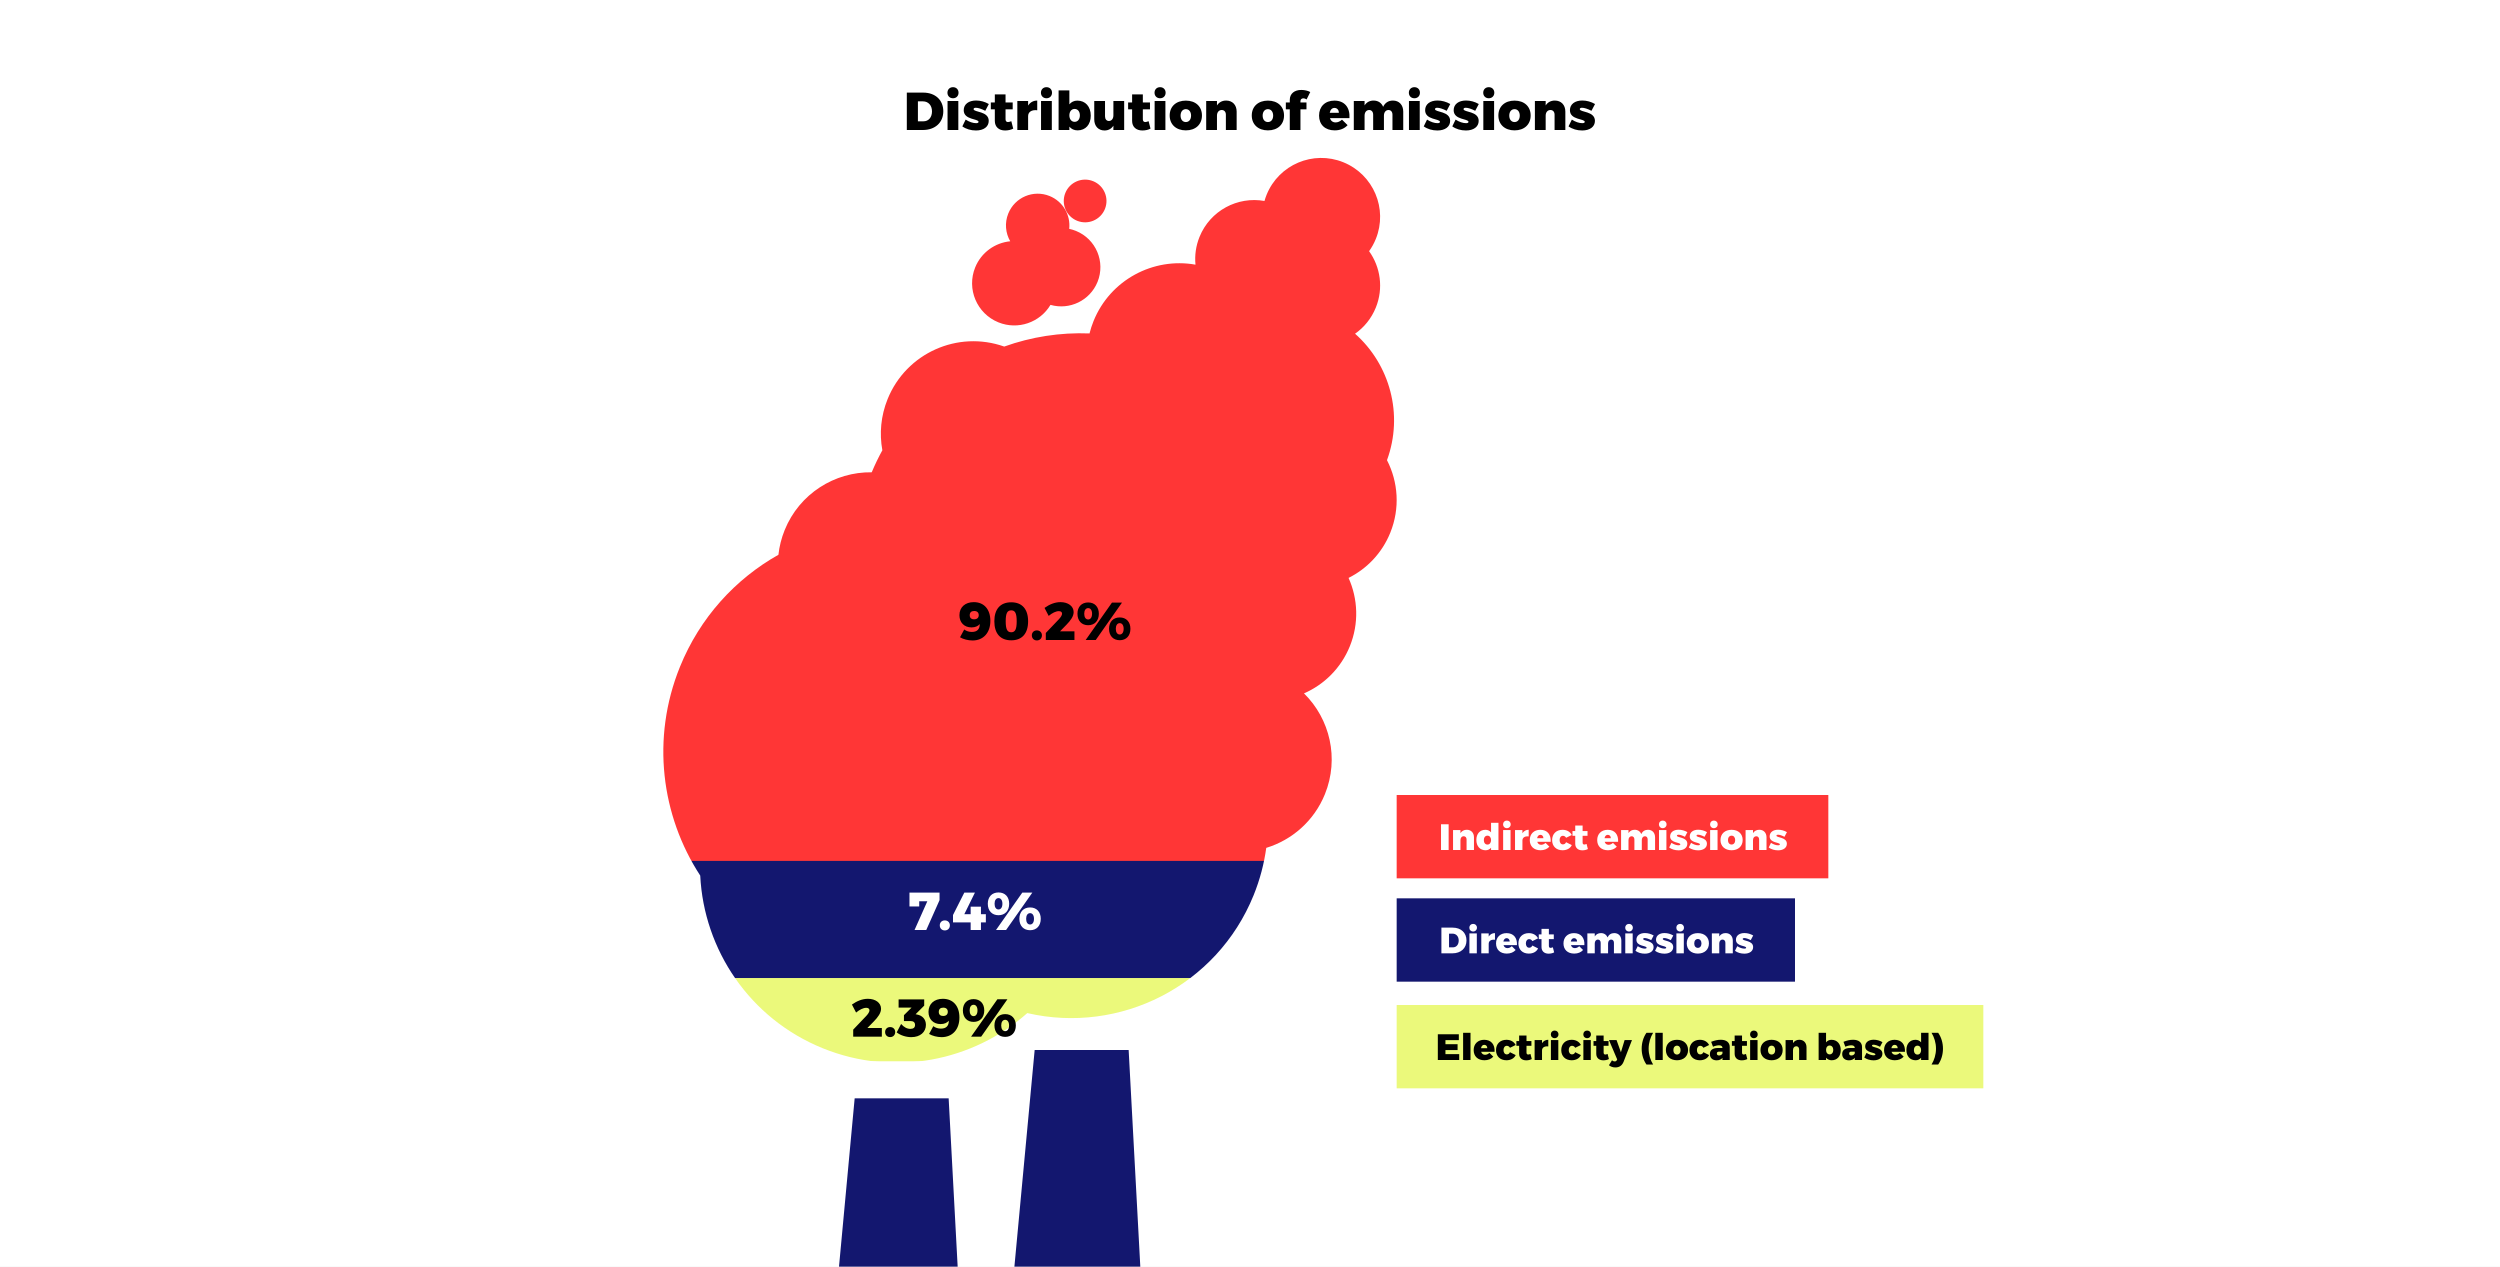
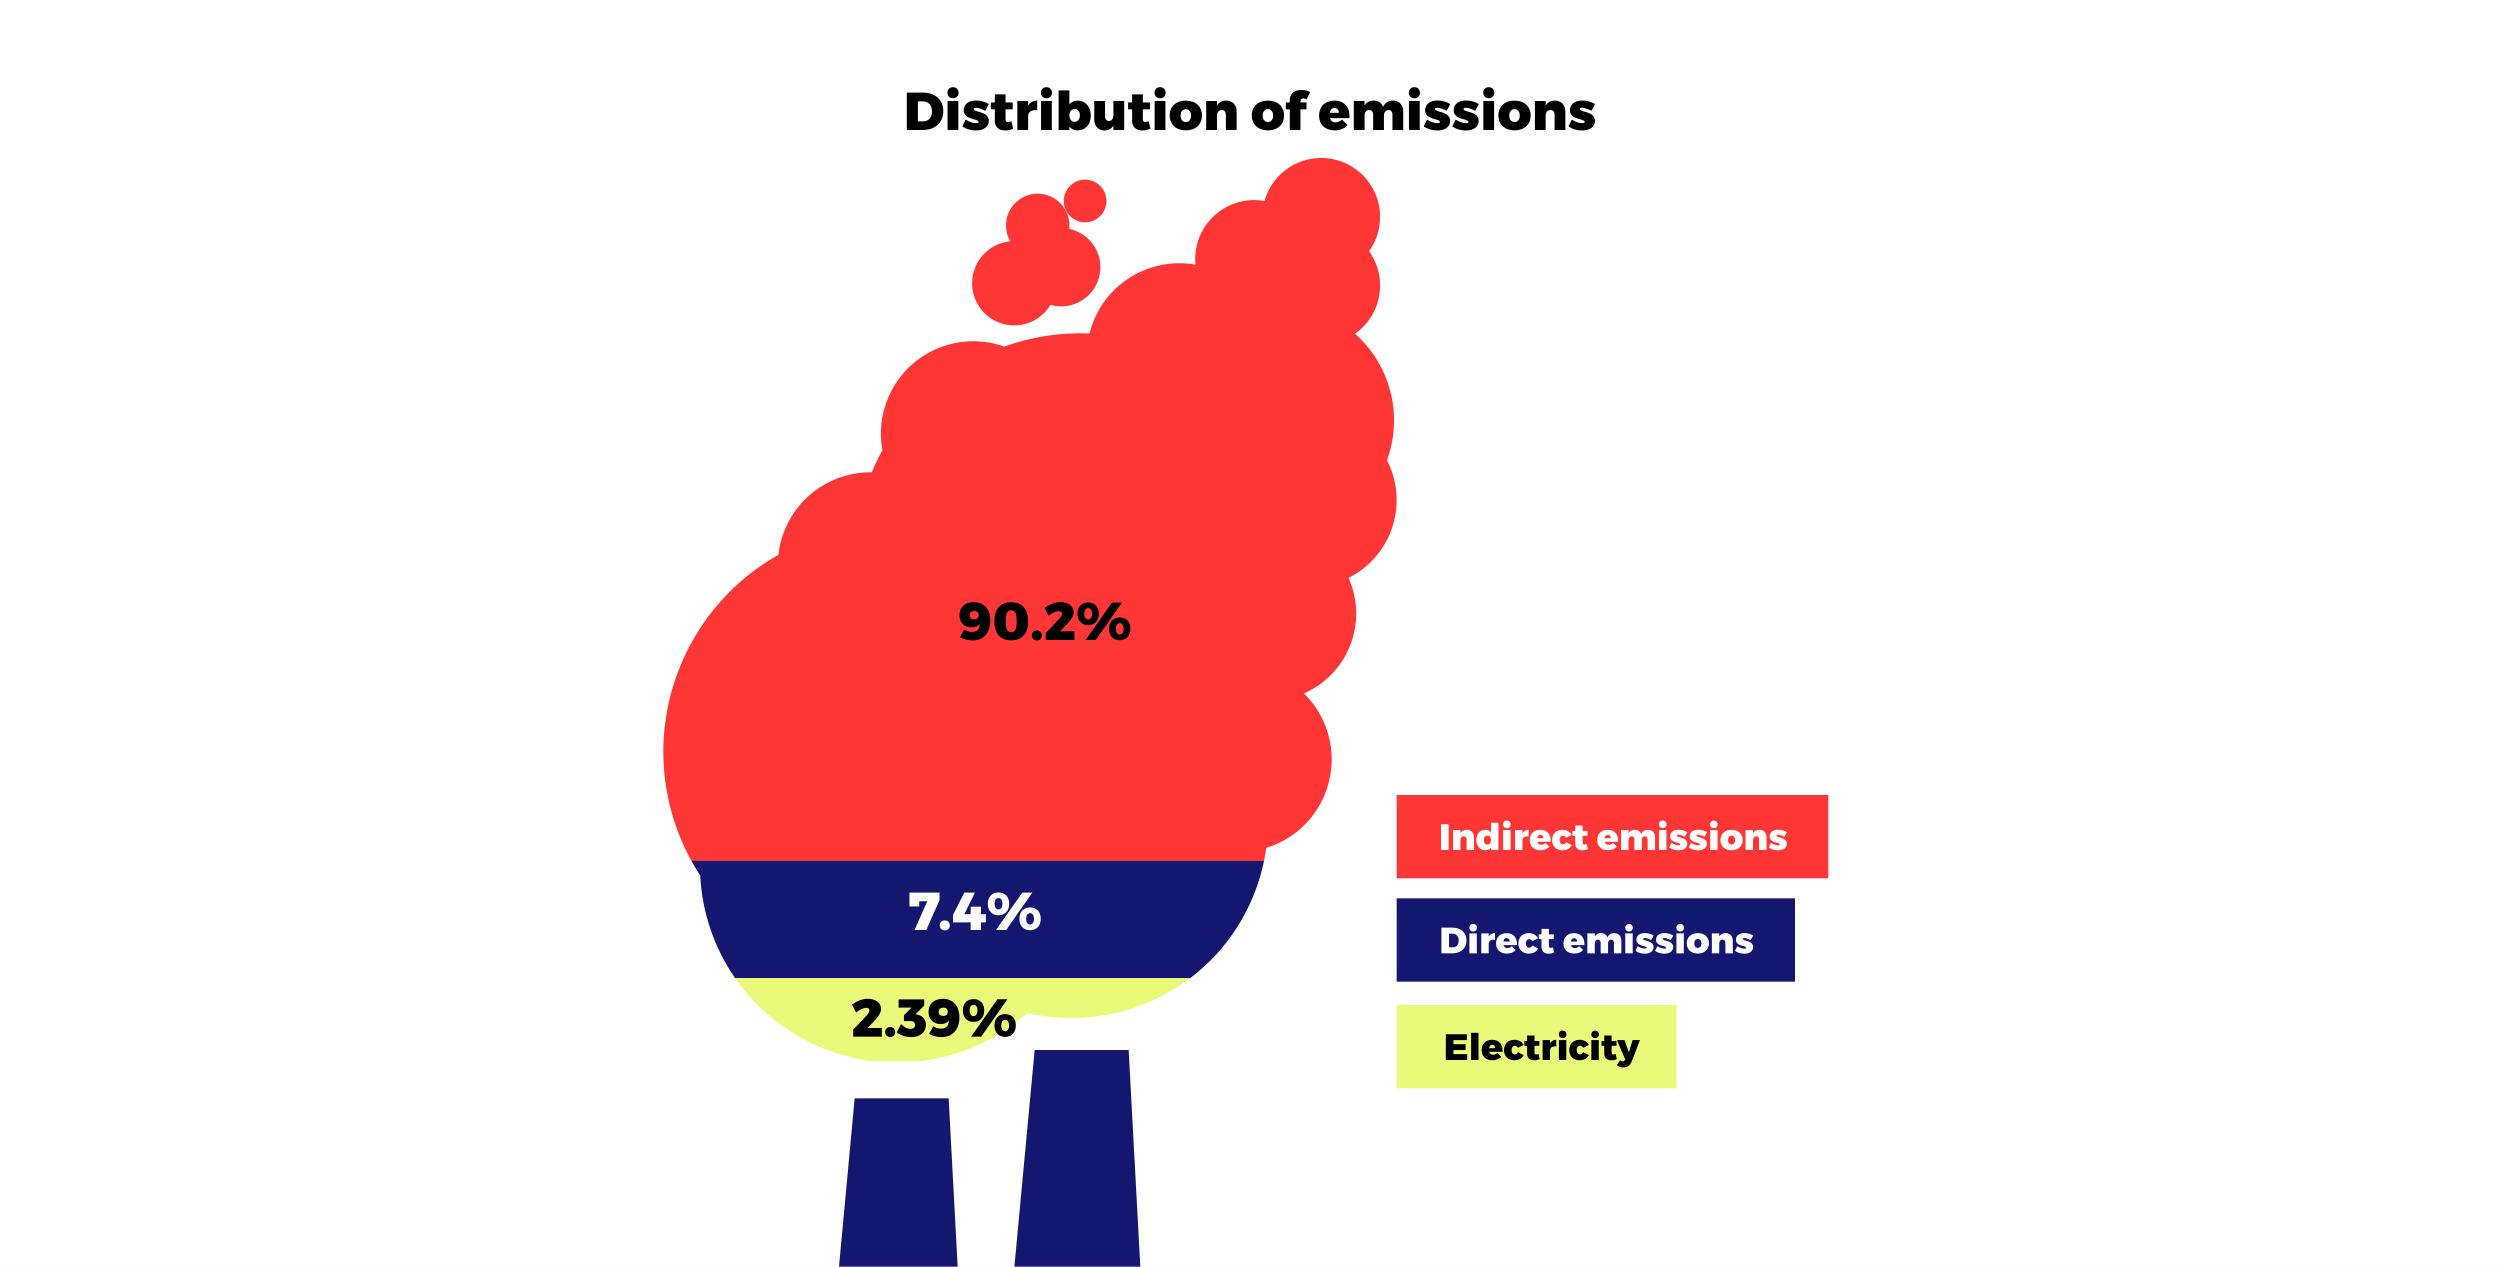
<svg xmlns="http://www.w3.org/2000/svg" width="1500" height="760" viewBox="0 0 1500 760" fill="none">
  <g clip-path="url(#clip0_3319_855)">
    <rect width="1500" height="760" fill="white" />
    <mask id="mask0_3319_855" style="mask-type:alpha" maskUnits="userSpaceOnUse" x="398" y="94" width="440" height="544">
      <path fill-rule="evenodd" clip-rule="evenodd" d="M821.459 150.709C823.054 148.48 824.414 146.028 825.488 143.376C832.812 125.282 824.082 104.677 805.989 97.352C787.895 90.027 767.29 98.757 759.965 116.851C759.465 118.086 759.04 119.332 758.688 120.585C742.579 117.693 726.101 126.35 719.715 142.124C717.499 147.599 716.753 153.304 717.291 158.801C692.011 154.277 666.157 167.867 656.136 192.621C655.141 195.078 654.335 197.565 653.711 200.065C636.133 199.363 618.763 202.118 602.528 207.936C574.698 198.062 543.768 211.783 532.578 239.423C528.482 249.542 527.584 260.161 529.41 270.16C527.076 274.402 524.947 278.809 523.039 283.374C500.813 283.057 479.642 296.207 470.8 318.05C468.832 322.912 467.602 327.889 467.058 332.858C441.219 347.421 419.951 370.514 407.956 400.144C390.629 442.946 396.692 489.408 420.142 525.359C422.333 569.84 449.743 611.174 493.739 628.985C536.7 646.376 583.902 636.653 616.375 607.853C671.915 620.695 730.105 591.645 752.174 537.128C755.952 527.796 758.451 518.263 759.752 508.724C775.184 503.995 788.432 492.607 794.96 476.481C803.649 455.018 797.948 431.305 782.39 416.034C794.464 410.758 804.565 400.939 809.9 387.76C815.464 374.015 814.762 359.29 809.135 346.751C820.107 341.26 829.202 331.904 834.168 319.637C840.109 304.96 838.906 289.164 832.19 276.107C842.248 248.671 833.882 218.703 813.035 200.23C818.43 196.451 822.832 191.122 825.488 184.561C830.203 172.914 828.265 160.226 821.459 150.709ZM630.29 182.923C624.011 193.48 610.798 198.164 599.062 193.413C586.109 188.169 579.859 173.418 585.102 160.465C588.762 151.424 597.054 145.648 606.133 144.767C603.304 139.865 602.682 133.757 604.97 128.104C608.913 118.363 620.007 113.663 629.748 117.606C637.824 120.876 642.435 129.06 641.528 137.313C642.882 137.596 644.229 138.004 645.556 138.541C657.586 143.411 663.39 157.111 658.52 169.141C653.968 180.388 641.698 186.193 630.29 182.923ZM646.269 132.462C652.829 135.117 660.299 131.952 662.955 125.393C665.61 118.833 662.445 111.363 655.885 108.707C649.326 106.052 641.855 109.217 639.2 115.776C636.544 122.336 639.709 129.806 646.269 132.462Z" fill="#FF3636" />
    </mask>
    <g mask="url(#mask0_3319_855)">
      <rect x="340.612" y="586.812" width="544.126" height="49.949" fill="#EBF97B" />
      <rect x="340.612" y="510.294" width="544.126" height="76.518" fill="#13176F" />
      <rect x="340.463" y="55.073" width="543.837" height="461.466" fill="#FF3636" />
    </g>
    <path d="M620.798 630H677.191L688 831H602L620.798 630Z" fill="#13176F" />
    <path d="M512.798 659H569.191L580 861H494L512.798 659Z" fill="#13176F" />
    <path d="M544.091 55.568H553.915C561.179 55.568 565.979 60.016 565.979 66.768C565.979 73.52 561.083 78 553.691 78H544.091V55.568ZM550.747 60.816V72.784H554.107C557.147 72.784 559.195 70.416 559.195 66.832C559.195 63.216 556.987 60.816 553.787 60.816H550.747ZM571.794 52.304C573.746 52.304 575.122 53.68 575.122 55.632C575.122 57.584 573.746 58.96 571.794 58.96C569.842 58.96 568.466 57.584 568.466 55.632C568.466 53.68 569.842 52.304 571.794 52.304ZM574.994 78H568.53V60.592H574.994V78ZM585.657 60.304C588.281 60.304 590.937 61.04 593.305 62.416L591.161 66.48C588.793 65.264 586.841 64.656 585.465 64.656C584.665 64.656 584.153 64.944 584.153 65.488C584.153 67.44 593.241 66.576 593.241 72.528C593.241 76.112 590.137 78.288 585.593 78.288C582.521 78.288 579.673 77.456 577.401 75.824L579.385 71.76C581.561 73.168 583.769 73.904 585.689 73.904C586.553 73.904 587.129 73.648 587.129 73.104C587.129 71.12 578.233 72.08 578.233 66.128C578.233 62.48 581.273 60.304 585.657 60.304ZM606.782 72.72L607.934 77.168C606.718 77.872 604.862 78.288 603.102 78.288C599.39 78.32 596.894 76.176 596.894 72.56V65.616H594.494V61.488H596.894V56.656H603.326V61.488H607.614V65.616H603.326V71.568C603.326 72.688 603.902 73.232 604.798 73.232C605.31 73.232 606.014 73.008 606.782 72.72ZM616.869 60.592V63.344C618.085 61.424 619.973 60.336 622.341 60.336V66.16C619.013 65.744 616.869 67.152 616.869 69.68V78H610.405V60.592H616.869ZM627.888 52.304C629.84 52.304 631.216 53.68 631.216 55.632C631.216 57.584 629.84 58.96 627.888 58.96C625.936 58.96 624.56 57.584 624.56 55.632C624.56 53.68 625.936 52.304 627.888 52.304ZM631.088 78H624.624V60.592H631.088V78ZM646.391 60.368C651.255 60.368 654.455 63.952 654.455 69.392C654.455 74.736 651.351 78.224 646.551 78.224C644.503 78.224 642.807 77.424 641.623 75.984V78H635.159V54.256H641.623V62.608C642.775 61.168 644.439 60.368 646.391 60.368ZM644.759 73.104C646.679 73.104 647.927 71.536 647.927 69.232C647.927 66.928 646.679 65.36 644.759 65.36C642.903 65.36 641.623 66.928 641.623 69.232C641.623 71.536 642.903 73.104 644.759 73.104ZM674.502 60.592V78H668.038V75.408C666.854 77.264 665.03 78.288 662.694 78.288C659.046 78.288 656.55 75.696 656.55 71.632V60.592H663.014V69.808C663.014 71.504 663.942 72.592 665.35 72.592C667.014 72.56 668.038 71.184 668.038 69.2V60.592H674.502ZM689.157 72.72L690.309 77.168C689.093 77.872 687.237 78.288 685.477 78.288C681.765 78.32 679.269 76.176 679.269 72.56V65.616H676.869V61.488H679.269V56.656H685.701V61.488H689.989V65.616H685.701V71.568C685.701 72.688 686.277 73.232 687.173 73.232C687.685 73.232 688.389 73.008 689.157 72.72ZM696.044 52.304C697.996 52.304 699.372 53.68 699.372 55.632C699.372 57.584 697.996 58.96 696.044 58.96C694.092 58.96 692.716 57.584 692.716 55.632C692.716 53.68 694.092 52.304 696.044 52.304ZM699.244 78H692.78V60.592H699.244V78ZM711.507 60.368C717.363 60.368 721.171 63.888 721.171 69.296C721.171 74.672 717.363 78.224 711.507 78.224C705.651 78.224 701.811 74.672 701.811 69.296C701.811 63.888 705.651 60.368 711.507 60.368ZM711.507 65.488C709.587 65.488 708.339 67.056 708.339 69.36C708.339 71.696 709.587 73.232 711.507 73.232C713.395 73.232 714.643 71.696 714.643 69.36C714.643 67.056 713.395 65.488 711.507 65.488ZM735.718 60.336C739.43 60.336 741.99 62.928 741.99 66.96V78H735.526V68.816C735.526 67.088 734.534 66 733.03 66C731.27 66.032 730.182 67.408 730.182 69.392V78H723.718V60.592H730.182V63.28C731.398 61.36 733.286 60.336 735.718 60.336ZM760.757 60.368C766.613 60.368 770.421 63.888 770.421 69.296C770.421 74.672 766.613 78.224 760.757 78.224C754.901 78.224 751.061 74.672 751.061 69.296C751.061 63.888 754.901 60.368 760.757 60.368ZM760.757 65.488C758.837 65.488 757.589 67.056 757.589 69.36C757.589 71.696 758.837 73.232 760.757 73.232C762.645 73.232 763.893 71.696 763.893 69.36C763.893 67.056 762.645 65.488 760.757 65.488ZM782.094 58.992C781.006 58.992 780.27 59.6 780.27 60.656V61.488H783.886V65.616H780.27V78H773.87V65.616H771.502V61.488H773.87V59.888C773.87 56.176 776.718 53.936 780.814 53.968C782.67 53.968 784.75 54.416 786.158 55.216L783.95 59.664C783.374 59.248 782.638 58.992 782.094 58.992ZM800.62 60.368C806.732 60.368 810.06 64.464 809.676 70.864H797.964C798.476 72.528 799.692 73.456 801.356 73.456C802.732 73.456 804.044 72.848 805.196 71.792L808.556 75.088C806.732 77.104 804.108 78.224 800.812 78.224C794.988 78.224 791.436 74.704 791.436 69.36C791.436 63.92 795.116 60.368 800.62 60.368ZM797.836 67.696H803.308C803.34 65.968 802.252 64.752 800.684 64.752C799.18 64.752 798.156 65.936 797.836 67.696ZM835.768 60.336C839.448 60.336 841.944 62.928 841.944 66.96V78H835.48V68.816C835.48 67.088 834.52 66 833.08 66C831.416 66.032 830.36 67.408 830.36 69.392V78H823.896V68.816C823.896 67.088 822.936 66 821.496 66C819.8 66.032 818.744 67.408 818.744 69.392V78H812.28V60.592H818.744V63.248C819.928 61.36 821.784 60.336 824.152 60.336C826.872 60.336 828.952 61.744 829.88 64.112C831 61.68 833.048 60.336 835.768 60.336ZM848.638 52.304C850.59 52.304 851.966 53.68 851.966 55.632C851.966 57.584 850.59 58.96 848.638 58.96C846.686 58.96 845.31 57.584 845.31 55.632C845.31 53.68 846.686 52.304 848.638 52.304ZM851.838 78H845.374V60.592H851.838V78ZM862.501 60.304C865.125 60.304 867.781 61.04 870.149 62.416L868.005 66.48C865.637 65.264 863.685 64.656 862.309 64.656C861.509 64.656 860.997 64.944 860.997 65.488C860.997 67.44 870.085 66.576 870.085 72.528C870.085 76.112 866.981 78.288 862.437 78.288C859.365 78.288 856.517 77.456 854.245 75.824L856.229 71.76C858.405 73.168 860.613 73.904 862.533 73.904C863.397 73.904 863.973 73.648 863.973 73.104C863.973 71.12 855.077 72.08 855.077 66.128C855.077 62.48 858.117 60.304 862.501 60.304ZM879.626 60.304C882.25 60.304 884.906 61.04 887.274 62.416L885.13 66.48C882.762 65.264 880.81 64.656 879.434 64.656C878.634 64.656 878.122 64.944 878.122 65.488C878.122 67.44 887.21 66.576 887.21 72.528C887.21 76.112 884.106 78.288 879.562 78.288C876.49 78.288 873.642 77.456 871.37 75.824L873.354 71.76C875.53 73.168 877.738 73.904 879.658 73.904C880.522 73.904 881.098 73.648 881.098 73.104C881.098 71.12 872.202 72.08 872.202 66.128C872.202 62.48 875.242 60.304 879.626 60.304ZM893.263 52.304C895.215 52.304 896.591 53.68 896.591 55.632C896.591 57.584 895.215 58.96 893.263 58.96C891.311 58.96 889.935 57.584 889.935 55.632C889.935 53.68 891.311 52.304 893.263 52.304ZM896.463 78H889.999V60.592H896.463V78ZM908.726 60.368C914.582 60.368 918.39 63.888 918.39 69.296C918.39 74.672 914.582 78.224 908.726 78.224C902.87 78.224 899.03 74.672 899.03 69.296C899.03 63.888 902.87 60.368 908.726 60.368ZM908.726 65.488C906.806 65.488 905.558 67.056 905.558 69.36C905.558 71.696 906.806 73.232 908.726 73.232C910.614 73.232 911.862 71.696 911.862 69.36C911.862 67.056 910.614 65.488 908.726 65.488ZM932.936 60.336C936.648 60.336 939.208 62.928 939.208 66.96V78H932.744V68.816C932.744 67.088 931.752 66 930.248 66C928.488 66.032 927.4 67.408 927.4 69.392V78H920.936V60.592H927.4V63.28C928.616 61.36 930.504 60.336 932.936 60.336ZM949.376 60.304C952 60.304 954.656 61.04 957.024 62.416L954.88 66.48C952.512 65.264 950.56 64.656 949.184 64.656C948.384 64.656 947.872 64.944 947.872 65.488C947.872 67.44 956.96 66.576 956.96 72.528C956.96 76.112 953.856 78.288 949.312 78.288C946.24 78.288 943.392 77.456 941.12 75.824L943.104 71.76C945.28 73.168 947.488 73.904 949.408 73.904C950.272 73.904 950.848 73.648 950.848 73.104C950.848 71.12 941.952 72.08 941.952 66.128C941.952 62.48 944.992 60.304 949.376 60.304Z" fill="black" />
    <rect width="157" height="60" transform="translate(567 356)" fill="#FF3636" />
    <path d="M583.531 384.288C580.875 384.288 577.931 383.52 576.011 382.368L578.539 377.696C579.787 378.656 581.387 379.168 583.115 379.168C586.315 379.168 587.883 377.472 587.851 374.432C586.859 375.616 585.227 376.448 582.923 376.448C578.507 376.448 575.659 373.472 575.659 369.12C575.659 364.32 579.115 361.28 584.267 361.28C590.475 361.28 594.219 365.632 594.219 372.512C594.219 379.648 590.027 384.288 583.531 384.288ZM584.459 371.584C586.251 371.584 587.243 370.624 587.243 369.088C587.243 367.616 586.347 366.592 584.523 366.592C582.795 366.592 581.835 367.456 581.835 369.152C581.835 370.72 582.763 371.584 584.459 371.584ZM606.751 361.376C613.215 361.376 616.863 365.44 616.863 372.768C616.863 380.128 613.215 384.192 606.751 384.192C600.191 384.192 596.607 380.128 596.607 372.768C596.607 365.44 600.191 361.376 606.751 361.376ZM606.751 366.208C604.351 366.208 603.423 367.968 603.423 372.768C603.423 377.568 604.351 379.36 606.751 379.36C609.087 379.36 610.015 377.568 610.015 372.768C610.015 367.968 609.087 366.208 606.751 366.208ZM622.111 378.24C623.903 378.24 625.151 379.456 625.151 381.216C625.151 383.008 623.903 384.256 622.111 384.256C620.351 384.256 619.103 383.008 619.103 381.216C619.103 379.456 620.351 378.24 622.111 378.24ZM636.315 361.28C640.827 361.28 644.187 363.68 644.187 367.264C644.187 369.792 642.363 372.288 639.899 374.816L635.995 378.816H644.667V384H627.483V379.776L635.355 371.52C636.411 370.4 637.243 369.12 637.243 368.224C637.243 367.232 636.539 366.688 635.291 366.688C633.531 366.688 631.323 367.776 629.211 369.536L626.715 364.736C629.755 362.592 632.923 361.28 636.315 361.28ZM652.906 361.472C656.81 361.472 659.306 364.096 659.306 368.256C659.306 372.448 656.81 375.136 652.906 375.136C648.97 375.136 646.474 372.448 646.474 368.256C646.474 364.096 648.97 361.472 652.906 361.472ZM651.402 384L667.178 361.568H673.194L657.45 384H651.402ZM652.906 364.864C651.434 364.864 650.538 366.176 650.538 368.256C650.538 370.368 651.434 371.68 652.906 371.68C654.346 371.68 655.242 370.368 655.242 368.256C655.242 366.176 654.346 364.864 652.906 364.864ZM671.85 370.464C675.754 370.464 678.25 373.12 678.25 377.28C678.25 381.472 675.754 384.128 671.85 384.128C667.914 384.128 665.418 381.472 665.418 377.28C665.418 373.12 667.914 370.464 671.85 370.464ZM671.85 373.888C670.378 373.888 669.482 375.2 669.482 377.28C669.482 379.392 670.378 380.704 671.85 380.704C673.29 380.704 674.186 379.392 674.186 377.28C674.186 375.2 673.29 373.888 671.85 373.888Z" fill="black" />
    <path d="M563.728 540.08L555.76 558H548.72L556.4 540.752H551.536V543.888H545.68V535.568H563.728V540.08ZM566.877 552.24C568.669 552.24 569.917 553.456 569.917 555.216C569.917 557.008 568.669 558.256 566.877 558.256C565.117 558.256 563.868 557.008 563.868 555.216C563.868 553.456 565.117 552.24 566.877 552.24ZM578.585 548.528H582.393V544.016H588.569V548.528H591.513V553.424H588.569V558H582.393V553.424H571.801V549.008L578.585 535.568H584.953L578.585 548.528ZM599.109 535.472C603.013 535.472 605.509 538.096 605.509 542.256C605.509 546.448 603.013 549.136 599.109 549.136C595.173 549.136 592.677 546.448 592.677 542.256C592.677 538.096 595.173 535.472 599.109 535.472ZM597.605 558L613.381 535.568H619.397L603.653 558H597.605ZM599.109 538.864C597.637 538.864 596.741 540.176 596.741 542.256C596.741 544.368 597.637 545.68 599.109 545.68C600.549 545.68 601.445 544.368 601.445 542.256C601.445 540.176 600.549 538.864 599.109 538.864ZM618.053 544.464C621.957 544.464 624.453 547.12 624.453 551.28C624.453 555.472 621.957 558.128 618.053 558.128C614.117 558.128 611.621 555.472 611.621 551.28C611.621 547.12 614.117 544.464 618.053 544.464ZM618.053 547.888C616.581 547.888 615.685 549.2 615.685 551.28C615.685 553.392 616.581 554.704 618.053 554.704C619.493 554.704 620.389 553.392 620.389 551.28C620.389 549.2 619.493 547.888 618.053 547.888Z" fill="white" />
    <path d="M520.753 599.28C525.265 599.28 528.625 601.68 528.625 605.264C528.625 607.792 526.801 610.288 524.337 612.816L520.433 616.816H529.105V622H511.921V617.776L519.793 609.52C520.849 608.4 521.681 607.12 521.681 606.224C521.681 605.232 520.977 604.688 519.729 604.688C517.969 604.688 515.761 605.776 513.649 607.536L511.153 602.736C514.193 600.592 517.361 599.28 520.753 599.28ZM534.08 616.24C535.872 616.24 537.12 617.456 537.12 619.216C537.12 621.008 535.872 622.256 534.08 622.256C532.32 622.256 531.072 621.008 531.072 619.216C531.072 617.456 532.32 616.24 534.08 616.24ZM549.372 608.528L550.364 608.752C553.372 609.328 555.548 611.504 555.548 614.896C555.548 619.248 552.124 622.288 546.78 622.288C543.516 622.288 540.156 621.136 538.012 619.44L540.668 614.384C542.364 616.336 544.252 617.328 546.236 617.328C548.06 617.328 549.052 616.496 549.02 614.96C549.02 613.392 548.06 612.624 546.204 612.624H542.364V609.104L546.94 604.56H539.164V599.632H554.524V603.376L549.372 608.528ZM564.968 622.288C562.312 622.288 559.368 621.52 557.448 620.368L559.976 615.696C561.224 616.656 562.824 617.168 564.552 617.168C567.752 617.168 569.32 615.472 569.288 612.432C568.296 613.616 566.664 614.448 564.36 614.448C559.944 614.448 557.096 611.472 557.096 607.12C557.096 602.32 560.552 599.28 565.704 599.28C571.912 599.28 575.656 603.632 575.656 610.512C575.656 617.648 571.464 622.288 564.968 622.288ZM565.896 609.584C567.688 609.584 568.68 608.624 568.68 607.088C568.68 605.616 567.784 604.592 565.96 604.592C564.232 604.592 563.272 605.456 563.272 607.152C563.272 608.72 564.2 609.584 565.896 609.584ZM584.156 599.472C588.06 599.472 590.556 602.096 590.556 606.256C590.556 610.448 588.06 613.136 584.156 613.136C580.22 613.136 577.724 610.448 577.724 606.256C577.724 602.096 580.22 599.472 584.156 599.472ZM582.652 622L598.428 599.568H604.444L588.7 622H582.652ZM584.156 602.864C582.684 602.864 581.788 604.176 581.788 606.256C581.788 608.368 582.684 609.68 584.156 609.68C585.596 609.68 586.492 608.368 586.492 606.256C586.492 604.176 585.596 602.864 584.156 602.864ZM603.1 608.464C607.004 608.464 609.5 611.12 609.5 615.28C609.5 619.472 607.004 622.128 603.1 622.128C599.164 622.128 596.668 619.472 596.668 615.28C596.668 611.12 599.164 608.464 603.1 608.464ZM603.1 611.888C601.628 611.888 600.732 613.2 600.732 615.28C600.732 617.392 601.628 618.704 603.1 618.704C604.54 618.704 605.436 617.392 605.436 615.28C605.436 613.2 604.54 611.888 603.1 611.888Z" fill="black" />
-     <rect width="352" height="50" transform="translate(838 603)" fill="#EBF97B" />
-     <path d="M875.3 624.098H867.27V626.518H874.552V630.038H867.27V632.48H875.52V636H862.694V620.578H875.3V624.098ZM882.31 636H877.866V619.676H882.31V636ZM890.515 623.878C894.717 623.878 897.005 626.694 896.741 631.094H888.689C889.041 632.238 889.877 632.876 891.021 632.876C891.967 632.876 892.869 632.458 893.661 631.732L895.971 633.998C894.717 635.384 892.913 636.154 890.647 636.154C886.643 636.154 884.201 633.734 884.201 630.06C884.201 626.32 886.731 623.878 890.515 623.878ZM888.601 628.916H892.363C892.385 627.728 891.637 626.892 890.559 626.892C889.525 626.892 888.821 627.706 888.601 628.916ZM903.877 623.878C906.385 623.878 908.387 625.022 909.399 627.002L905.989 628.674C905.571 627.926 904.911 627.486 904.075 627.486C902.887 627.486 902.095 628.52 902.095 630.038C902.095 631.6 902.887 632.634 904.075 632.634C904.933 632.634 905.593 632.216 905.967 631.314L909.421 633.052C908.497 635.032 906.473 636.154 903.833 636.154C900.071 636.154 897.607 633.734 897.607 630.06C897.607 626.342 900.093 623.878 903.877 623.878ZM918.277 632.37L919.069 635.428C918.233 635.912 916.957 636.198 915.747 636.198C913.195 636.22 911.479 634.746 911.479 632.26V627.486H909.829V624.648H911.479V621.326H915.901V624.648H918.849V627.486H915.901V631.578C915.901 632.348 916.297 632.722 916.913 632.722C917.265 632.722 917.749 632.568 918.277 632.37ZM925.212 624.032V625.924C926.048 624.604 927.346 623.856 928.974 623.856V627.86C926.686 627.574 925.212 628.542 925.212 630.28V636H920.768V624.032H925.212ZM932.787 618.334C934.129 618.334 935.075 619.28 935.075 620.622C935.075 621.964 934.129 622.91 932.787 622.91C931.445 622.91 930.499 621.964 930.499 620.622C930.499 619.28 931.445 618.334 932.787 618.334ZM934.987 636H930.543V624.032H934.987V636ZM943.022 623.878C945.53 623.878 947.532 625.022 948.544 627.002L945.134 628.674C944.716 627.926 944.056 627.486 943.22 627.486C942.032 627.486 941.24 628.52 941.24 630.038C941.24 631.6 942.032 632.634 943.22 632.634C944.078 632.634 944.738 632.216 945.112 631.314L948.566 633.052C947.642 635.032 945.618 636.154 942.978 636.154C939.216 636.154 936.752 633.734 936.752 630.06C936.752 626.342 939.238 623.878 943.022 623.878ZM952.274 618.334C953.616 618.334 954.562 619.28 954.562 620.622C954.562 621.964 953.616 622.91 952.274 622.91C950.932 622.91 949.986 621.964 949.986 620.622C949.986 619.28 950.932 618.334 952.274 618.334ZM954.474 636H950.03V624.032H954.474V636ZM964.554 632.37L965.346 635.428C964.51 635.912 963.234 636.198 962.024 636.198C959.472 636.22 957.756 634.746 957.756 632.26V627.486H956.106V624.648H957.756V621.326H962.178V624.648H965.126V627.486H962.178V631.578C962.178 632.348 962.574 632.722 963.19 632.722C963.542 632.722 964.026 632.568 964.554 632.37ZM979.189 624.032L974.173 637.012C973.227 639.366 971.599 640.466 969.201 640.466C967.727 640.466 966.539 640.048 965.351 639.146L967.199 636.176C967.749 636.66 968.211 636.858 968.805 636.858C969.399 636.858 969.839 636.616 970.103 636.088L970.323 635.67L965.373 624.032H969.927L972.545 631.358L974.767 624.032H979.189ZM987.884 619.676H991.866C990.26 622.294 989.182 625.66 989.182 629.202C989.182 632.744 990.26 636.11 991.866 638.728H987.884C986.036 636.11 985.002 632.744 985.002 629.202C985.002 625.66 986.036 622.294 987.884 619.676ZM997.638 636H993.194V619.676H997.638V636ZM1006.2 623.878C1010.22 623.878 1012.84 626.298 1012.84 630.016C1012.84 633.712 1010.22 636.154 1006.2 636.154C1002.17 636.154 999.529 633.712 999.529 630.016C999.529 626.298 1002.17 623.878 1006.2 623.878ZM1006.2 627.398C1004.88 627.398 1004.02 628.476 1004.02 630.06C1004.02 631.666 1004.88 632.722 1006.2 632.722C1007.49 632.722 1008.35 631.666 1008.35 630.06C1008.35 628.476 1007.49 627.398 1006.2 627.398ZM1019.94 623.878C1022.44 623.878 1024.45 625.022 1025.46 627.002L1022.05 628.674C1021.63 627.926 1020.97 627.486 1020.13 627.486C1018.95 627.486 1018.15 628.52 1018.15 630.038C1018.15 631.6 1018.95 632.634 1020.13 632.634C1020.99 632.634 1021.65 632.216 1022.03 631.314L1025.48 633.052C1024.56 635.032 1022.53 636.154 1019.89 636.154C1016.13 636.154 1013.67 633.734 1013.67 630.06C1013.67 626.342 1016.15 623.878 1019.94 623.878ZM1032.47 623.856C1035.83 623.856 1037.84 625.462 1037.84 628.234V636H1033.48V634.68C1032.75 635.648 1031.57 636.198 1029.98 636.198C1027.43 636.198 1025.93 634.68 1025.93 632.436C1025.93 630.126 1027.54 628.85 1030.55 628.806H1033.48V628.762C1033.48 627.772 1032.78 627.178 1031.41 627.178C1030.47 627.178 1029.12 627.464 1027.8 628.036L1026.7 625.088C1028.66 624.296 1030.6 623.856 1032.47 623.856ZM1031.46 633.294C1032.36 633.294 1033.15 632.81 1033.48 632.062V630.984H1031.46C1030.58 630.984 1030.11 631.358 1030.11 632.106C1030.11 632.854 1030.6 633.294 1031.46 633.294ZM1047.59 632.37L1048.38 635.428C1047.55 635.912 1046.27 636.198 1045.06 636.198C1042.51 636.22 1040.79 634.746 1040.79 632.26V627.486H1039.14V624.648H1040.79V621.326H1045.22V624.648H1048.16V627.486H1045.22V631.578C1045.22 632.348 1045.61 632.722 1046.23 632.722C1046.58 632.722 1047.06 632.568 1047.59 632.37ZM1052.33 618.334C1053.67 618.334 1054.61 619.28 1054.61 620.622C1054.61 621.964 1053.67 622.91 1052.33 622.91C1050.98 622.91 1050.04 621.964 1050.04 620.622C1050.04 619.28 1050.98 618.334 1052.33 618.334ZM1054.53 636H1050.08V624.032H1054.53V636ZM1062.96 623.878C1066.98 623.878 1069.6 626.298 1069.6 630.016C1069.6 633.712 1066.98 636.154 1062.96 636.154C1058.93 636.154 1056.29 633.712 1056.29 630.016C1056.29 626.298 1058.93 623.878 1062.96 623.878ZM1062.96 627.398C1061.64 627.398 1060.78 628.476 1060.78 630.06C1060.78 631.666 1061.64 632.722 1062.96 632.722C1064.26 632.722 1065.11 631.666 1065.11 630.06C1065.11 628.476 1064.26 627.398 1062.96 627.398ZM1079.6 623.856C1082.15 623.856 1083.91 625.638 1083.91 628.41V636H1079.47V629.686C1079.47 628.498 1078.79 627.75 1077.75 627.75C1076.54 627.772 1075.8 628.718 1075.8 630.082V636H1071.35V624.032H1075.8V625.88C1076.63 624.56 1077.93 623.856 1079.6 623.856ZM1098.91 623.878C1102.25 623.878 1104.45 626.342 1104.45 630.082C1104.45 633.756 1102.32 636.154 1099.02 636.154C1097.61 636.154 1096.44 635.604 1095.63 634.614V636H1091.18V619.676H1095.63V625.418C1096.42 624.428 1097.56 623.878 1098.91 623.878ZM1097.78 632.634C1099.1 632.634 1099.96 631.556 1099.96 629.972C1099.96 628.388 1099.1 627.31 1097.78 627.31C1096.51 627.31 1095.63 628.388 1095.63 629.972C1095.63 631.556 1096.51 632.634 1097.78 632.634ZM1111.85 623.856C1115.22 623.856 1117.22 625.462 1117.22 628.234V636H1112.86V634.68C1112.14 635.648 1110.95 636.198 1109.37 636.198C1106.81 636.198 1105.32 634.68 1105.32 632.436C1105.32 630.126 1106.92 628.85 1109.94 628.806H1112.86V628.762C1112.86 627.772 1112.16 627.178 1110.8 627.178C1109.85 627.178 1108.51 627.464 1107.19 628.036L1106.09 625.088C1108.05 624.296 1109.98 623.856 1111.85 623.856ZM1110.84 633.294C1111.74 633.294 1112.53 632.81 1112.86 632.062V630.984H1110.84C1109.96 630.984 1109.5 631.358 1109.5 632.106C1109.5 632.854 1109.98 633.294 1110.84 633.294ZM1124.23 623.834C1126.03 623.834 1127.86 624.34 1129.48 625.286L1128.01 628.08C1126.38 627.244 1125.04 626.826 1124.09 626.826C1123.54 626.826 1123.19 627.024 1123.19 627.398C1123.19 628.74 1129.44 628.146 1129.44 632.238C1129.44 634.702 1127.31 636.198 1124.18 636.198C1122.07 636.198 1120.11 635.626 1118.55 634.504L1119.91 631.71C1121.41 632.678 1122.93 633.184 1124.25 633.184C1124.84 633.184 1125.24 633.008 1125.24 632.634C1125.24 631.27 1119.12 631.93 1119.12 627.838C1119.12 625.33 1121.21 623.834 1124.23 623.834ZM1136.75 623.878C1140.95 623.878 1143.24 626.694 1142.97 631.094H1134.92C1135.27 632.238 1136.11 632.876 1137.25 632.876C1138.2 632.876 1139.1 632.458 1139.89 631.732L1142.2 633.998C1140.95 635.384 1139.15 636.154 1136.88 636.154C1132.88 636.154 1130.43 633.734 1130.43 630.06C1130.43 626.32 1132.96 623.878 1136.75 623.878ZM1134.83 628.916H1138.6C1138.62 627.728 1137.87 626.892 1136.79 626.892C1135.76 626.892 1135.05 627.706 1134.83 628.916ZM1157.11 619.676V636H1152.66V634.636C1151.87 635.604 1150.75 636.154 1149.38 636.154C1146.04 636.154 1143.84 633.712 1143.84 629.95C1143.84 626.276 1146 623.878 1149.27 623.878C1150.68 623.878 1151.85 624.428 1152.66 625.418V619.676H1157.11ZM1150.51 632.744C1151.8 632.744 1152.66 631.666 1152.66 630.06C1152.66 628.476 1151.8 627.398 1150.51 627.398C1149.19 627.398 1148.33 628.476 1148.33 630.06C1148.33 631.666 1149.19 632.744 1150.51 632.744ZM1158.92 619.676H1162.9C1164.75 622.294 1165.78 625.66 1165.78 629.202C1165.78 632.744 1164.75 636.11 1162.9 638.728H1158.92C1160.53 636.11 1161.6 632.744 1161.6 629.202C1161.6 625.66 1160.53 622.294 1158.92 619.676Z" fill="black" />
+     <rect width="168" height="50" transform="translate(838 603)" fill="#EBF97B" />
+     <path d="M880.091 624.098H872.061V626.518H879.343V630.038H872.061V632.48H880.311V636H867.485V620.578H880.091V624.098ZM887.1 636H882.656V619.676H887.1V636ZM895.305 623.878C899.507 623.878 901.795 626.694 901.531 631.094H893.479C893.831 632.238 894.667 632.876 895.811 632.876C896.757 632.876 897.659 632.458 898.451 631.732L900.761 633.998C899.507 635.384 897.703 636.154 895.437 636.154C891.433 636.154 888.991 633.734 888.991 630.06C888.991 626.32 891.521 623.878 895.305 623.878ZM893.391 628.916H897.153C897.175 627.728 896.427 626.892 895.349 626.892C894.315 626.892 893.611 627.706 893.391 628.916ZM908.667 623.878C911.175 623.878 913.177 625.022 914.189 627.002L910.779 628.674C910.361 627.926 909.701 627.486 908.865 627.486C907.677 627.486 906.885 628.52 906.885 630.038C906.885 631.6 907.677 632.634 908.865 632.634C909.723 632.634 910.383 632.216 910.757 631.314L914.211 633.052C913.287 635.032 911.263 636.154 908.623 636.154C904.861 636.154 902.397 633.734 902.397 630.06C902.397 626.342 904.883 623.878 908.667 623.878ZM923.067 632.37L923.859 635.428C923.023 635.912 921.747 636.198 920.537 636.198C917.985 636.22 916.269 634.746 916.269 632.26V627.486H914.619V624.648H916.269V621.326H920.691V624.648H923.639V627.486H920.691V631.578C920.691 632.348 921.087 632.722 921.703 632.722C922.055 632.722 922.539 632.568 923.067 632.37ZM930.002 624.032V625.924C930.838 624.604 932.136 623.856 933.764 623.856V627.86C931.476 627.574 930.002 628.542 930.002 630.28V636H925.558V624.032H930.002ZM937.577 618.334C938.919 618.334 939.865 619.28 939.865 620.622C939.865 621.964 938.919 622.91 937.577 622.91C936.235 622.91 935.289 621.964 935.289 620.622C935.289 619.28 936.235 618.334 937.577 618.334ZM939.777 636H935.333V624.032H939.777V636ZM947.812 623.878C950.32 623.878 952.322 625.022 953.334 627.002L949.924 628.674C949.506 627.926 948.846 627.486 948.01 627.486C946.822 627.486 946.03 628.52 946.03 630.038C946.03 631.6 946.822 632.634 948.01 632.634C948.868 632.634 949.528 632.216 949.902 631.314L953.356 633.052C952.432 635.032 950.408 636.154 947.768 636.154C944.006 636.154 941.542 633.734 941.542 630.06C941.542 626.342 944.028 623.878 947.812 623.878ZM957.064 618.334C958.406 618.334 959.352 619.28 959.352 620.622C959.352 621.964 958.406 622.91 957.064 622.91C955.722 622.91 954.776 621.964 954.776 620.622C954.776 619.28 955.722 618.334 957.064 618.334ZM959.264 636H954.82V624.032H959.264V636ZM969.344 632.37L970.136 635.428C969.3 635.912 968.024 636.198 966.814 636.198C964.262 636.22 962.546 634.746 962.546 632.26V627.486H960.896V624.648H962.546V621.326H966.968V624.648H969.916V627.486H966.968V631.578C966.968 632.348 967.364 632.722 967.98 632.722C968.332 632.722 968.816 632.568 969.344 632.37ZM983.979 624.032L978.963 637.012C978.017 639.366 976.389 640.466 973.991 640.466C972.517 640.466 971.329 640.048 970.141 639.146L971.989 636.176C972.539 636.66 973.001 636.858 973.595 636.858C974.189 636.858 974.629 636.616 974.893 636.088L975.113 635.67L970.163 624.032H974.717L977.335 631.358L979.557 624.032H983.979Z" fill="black" />
    <rect width="239" height="50" transform="translate(838 539)" fill="#13176F" />
    <path d="M864.842 556.578H871.596C876.59 556.578 879.89 559.636 879.89 564.278C879.89 568.92 876.524 572 871.442 572H864.842V556.578ZM869.418 560.186V568.414H871.728C873.818 568.414 875.226 566.786 875.226 564.322C875.226 561.836 873.708 560.186 871.508 560.186H869.418ZM883.888 554.334C885.23 554.334 886.176 555.28 886.176 556.622C886.176 557.964 885.23 558.91 883.888 558.91C882.546 558.91 881.6 557.964 881.6 556.622C881.6 555.28 882.546 554.334 883.888 554.334ZM886.088 572H881.644V560.032H886.088V572ZM893.221 560.032V561.924C894.057 560.604 895.355 559.856 896.983 559.856V563.86C894.695 563.574 893.221 564.542 893.221 566.28V572H888.777V560.032H893.221ZM903.942 559.878C908.144 559.878 910.432 562.694 910.168 567.094H902.116C902.468 568.238 903.304 568.876 904.448 568.876C905.394 568.876 906.296 568.458 907.088 567.732L909.398 569.998C908.144 571.384 906.34 572.154 904.074 572.154C900.07 572.154 897.628 569.734 897.628 566.06C897.628 562.32 900.158 559.878 903.942 559.878ZM902.028 564.916H905.79C905.812 563.728 905.064 562.892 903.986 562.892C902.952 562.892 902.248 563.706 902.028 564.916ZM917.304 559.878C919.812 559.878 921.814 561.022 922.826 563.002L919.416 564.674C918.998 563.926 918.338 563.486 917.502 563.486C916.314 563.486 915.522 564.52 915.522 566.038C915.522 567.6 916.314 568.634 917.502 568.634C918.36 568.634 919.02 568.216 919.394 567.314L922.848 569.052C921.924 571.032 919.9 572.154 917.26 572.154C913.498 572.154 911.034 569.734 911.034 566.06C911.034 562.342 913.52 559.878 917.304 559.878ZM931.704 568.37L932.496 571.428C931.66 571.912 930.384 572.198 929.174 572.198C926.622 572.22 924.906 570.746 924.906 568.26V563.486H923.256V560.648H924.906V557.326H929.328V560.648H932.276V563.486H929.328V567.578C929.328 568.348 929.724 568.722 930.34 568.722C930.692 568.722 931.176 568.568 931.704 568.37ZM944.397 559.878C948.599 559.878 950.887 562.694 950.623 567.094H942.571C942.923 568.238 943.759 568.876 944.903 568.876C945.849 568.876 946.751 568.458 947.543 567.732L949.853 569.998C948.599 571.384 946.795 572.154 944.529 572.154C940.525 572.154 938.083 569.734 938.083 566.06C938.083 562.32 940.613 559.878 944.397 559.878ZM942.483 564.916H946.245C946.267 563.728 945.519 562.892 944.441 562.892C943.407 562.892 942.703 563.706 942.483 564.916ZM968.561 559.856C971.091 559.856 972.807 561.638 972.807 564.41V572H968.363V565.686C968.363 564.498 967.703 563.75 966.713 563.75C965.569 563.772 964.843 564.718 964.843 566.082V572H960.399V565.686C960.399 564.498 959.739 563.75 958.749 563.75C957.583 563.772 956.857 564.718 956.857 566.082V572H952.413V560.032H956.857V561.858C957.671 560.56 958.947 559.856 960.575 559.856C962.445 559.856 963.875 560.824 964.513 562.452C965.283 560.78 966.691 559.856 968.561 559.856ZM977.409 554.334C978.751 554.334 979.697 555.28 979.697 556.622C979.697 557.964 978.751 558.91 977.409 558.91C976.067 558.91 975.121 557.964 975.121 556.622C975.121 555.28 976.067 554.334 977.409 554.334ZM979.609 572H975.165V560.032H979.609V572ZM986.94 559.834C988.744 559.834 990.57 560.34 992.198 561.286L990.724 564.08C989.096 563.244 987.754 562.826 986.808 562.826C986.258 562.826 985.906 563.024 985.906 563.398C985.906 564.74 992.154 564.146 992.154 568.238C992.154 570.702 990.02 572.198 986.896 572.198C984.784 572.198 982.826 571.626 981.264 570.504L982.628 567.71C984.124 568.678 985.642 569.184 986.962 569.184C987.556 569.184 987.952 569.008 987.952 568.634C987.952 567.27 981.836 567.93 981.836 563.838C981.836 561.33 983.926 559.834 986.94 559.834ZM998.713 559.834C1000.52 559.834 1002.34 560.34 1003.97 561.286L1002.5 564.08C1000.87 563.244 999.527 562.826 998.581 562.826C998.031 562.826 997.679 563.024 997.679 563.398C997.679 564.74 1003.93 564.146 1003.93 568.238C1003.93 570.702 1001.79 572.198 998.669 572.198C996.557 572.198 994.599 571.626 993.037 570.504L994.401 567.71C995.897 568.678 997.415 569.184 998.735 569.184C999.329 569.184 999.725 569.008 999.725 568.634C999.725 567.27 993.609 567.93 993.609 563.838C993.609 561.33 995.699 559.834 998.713 559.834ZM1008.09 554.334C1009.43 554.334 1010.38 555.28 1010.38 556.622C1010.38 557.964 1009.43 558.91 1008.09 558.91C1006.75 558.91 1005.8 557.964 1005.8 556.622C1005.8 555.28 1006.75 554.334 1008.09 554.334ZM1010.29 572H1005.84V560.032H1010.29V572ZM1018.72 559.878C1022.75 559.878 1025.36 562.298 1025.36 566.016C1025.36 569.712 1022.75 572.154 1018.72 572.154C1014.69 572.154 1012.05 569.712 1012.05 566.016C1012.05 562.298 1014.69 559.878 1018.72 559.878ZM1018.72 563.398C1017.4 563.398 1016.54 564.476 1016.54 566.06C1016.54 567.666 1017.4 568.722 1018.72 568.722C1020.02 568.722 1020.88 567.666 1020.88 566.06C1020.88 564.476 1020.02 563.398 1018.72 563.398ZM1035.36 559.856C1037.92 559.856 1039.68 561.638 1039.68 564.41V572H1035.23V565.686C1035.23 564.498 1034.55 563.75 1033.52 563.75C1032.31 563.772 1031.56 564.718 1031.56 566.082V572H1027.11V560.032H1031.56V561.88C1032.39 560.56 1033.69 559.856 1035.36 559.856ZM1046.67 559.834C1048.47 559.834 1050.3 560.34 1051.92 561.286L1050.45 564.08C1048.82 563.244 1047.48 562.826 1046.53 562.826C1045.98 562.826 1045.63 563.024 1045.63 563.398C1045.63 564.74 1051.88 564.146 1051.88 568.238C1051.88 570.702 1049.75 572.198 1046.62 572.198C1044.51 572.198 1042.55 571.626 1040.99 570.504L1042.35 567.71C1043.85 568.678 1045.37 569.184 1046.69 569.184C1047.28 569.184 1047.68 569.008 1047.68 568.634C1047.68 567.27 1041.56 567.93 1041.56 563.838C1041.56 561.33 1043.65 559.834 1046.67 559.834Z" fill="white" />
    <rect width="259" height="50" transform="translate(838 477)" fill="#FF3636" />
    <path d="M869.181 510H864.605V494.578H869.181V510ZM880.074 497.856C882.626 497.856 884.386 499.638 884.386 502.41V510H879.942V503.686C879.942 502.498 879.26 501.75 878.226 501.75C877.016 501.772 876.268 502.718 876.268 504.082V510H871.824V498.032H876.268V499.88C877.104 498.56 878.402 497.856 880.074 497.856ZM899.077 493.676V510H894.633V508.636C893.841 509.604 892.719 510.154 891.355 510.154C888.011 510.154 885.811 507.712 885.811 503.95C885.811 500.276 887.967 497.878 891.245 497.878C892.653 497.878 893.819 498.428 894.633 499.418V493.676H899.077ZM892.477 506.744C893.775 506.744 894.633 505.666 894.633 504.06C894.633 502.476 893.775 501.398 892.477 501.398C891.157 501.398 890.299 502.476 890.299 504.06C890.299 505.666 891.157 506.744 892.477 506.744ZM904.125 492.334C905.467 492.334 906.413 493.28 906.413 494.622C906.413 495.964 905.467 496.91 904.125 496.91C902.783 496.91 901.837 495.964 901.837 494.622C901.837 493.28 902.783 492.334 904.125 492.334ZM906.325 510H901.881V498.032H906.325V510ZM913.458 498.032V499.924C914.294 498.604 915.592 497.856 917.22 497.856V501.86C914.932 501.574 913.458 502.542 913.458 504.28V510H909.014V498.032H913.458ZM924.179 497.878C928.381 497.878 930.669 500.694 930.405 505.094H922.353C922.705 506.238 923.541 506.876 924.685 506.876C925.631 506.876 926.533 506.458 927.325 505.732L929.635 507.998C928.381 509.384 926.577 510.154 924.311 510.154C920.307 510.154 917.865 507.734 917.865 504.06C917.865 500.32 920.395 497.878 924.179 497.878ZM922.265 502.916H926.027C926.049 501.728 925.301 500.892 924.223 500.892C923.189 500.892 922.485 501.706 922.265 502.916ZM937.542 497.878C940.05 497.878 942.052 499.022 943.064 501.002L939.654 502.674C939.236 501.926 938.576 501.486 937.74 501.486C936.552 501.486 935.76 502.52 935.76 504.038C935.76 505.6 936.552 506.634 937.74 506.634C938.598 506.634 939.258 506.216 939.632 505.314L943.086 507.052C942.162 509.032 940.138 510.154 937.498 510.154C933.736 510.154 931.272 507.734 931.272 504.06C931.272 500.342 933.758 497.878 937.542 497.878ZM951.941 506.37L952.733 509.428C951.897 509.912 950.621 510.198 949.411 510.198C946.859 510.22 945.143 508.746 945.143 506.26V501.486H943.493V498.648H945.143V495.326H949.565V498.648H952.513V501.486H949.565V505.578C949.565 506.348 949.961 506.722 950.577 506.722C950.929 506.722 951.413 506.568 951.941 506.37ZM964.634 497.878C968.836 497.878 971.124 500.694 970.86 505.094H962.808C963.16 506.238 963.996 506.876 965.14 506.876C966.086 506.876 966.988 506.458 967.78 505.732L970.09 507.998C968.836 509.384 967.032 510.154 964.766 510.154C960.762 510.154 958.32 507.734 958.32 504.06C958.32 500.32 960.85 497.878 964.634 497.878ZM962.72 502.916H966.482C966.504 501.728 965.756 500.892 964.678 500.892C963.644 500.892 962.94 501.706 962.72 502.916ZM988.799 497.856C991.329 497.856 993.045 499.638 993.045 502.41V510H988.601V503.686C988.601 502.498 987.941 501.75 986.951 501.75C985.807 501.772 985.081 502.718 985.081 504.082V510H980.637V503.686C980.637 502.498 979.977 501.75 978.987 501.75C977.821 501.772 977.095 502.718 977.095 504.082V510H972.651V498.032H977.095V499.858C977.909 498.56 979.185 497.856 980.813 497.856C982.683 497.856 984.113 498.824 984.751 500.452C985.521 498.78 986.929 497.856 988.799 497.856ZM997.647 492.334C998.989 492.334 999.935 493.28 999.935 494.622C999.935 495.964 998.989 496.91 997.647 496.91C996.305 496.91 995.359 495.964 995.359 494.622C995.359 493.28 996.305 492.334 997.647 492.334ZM999.847 510H995.403V498.032H999.847V510ZM1007.18 497.834C1008.98 497.834 1010.81 498.34 1012.44 499.286L1010.96 502.08C1009.33 501.244 1007.99 500.826 1007.05 500.826C1006.5 500.826 1006.14 501.024 1006.14 501.398C1006.14 502.74 1012.39 502.146 1012.39 506.238C1012.39 508.702 1010.26 510.198 1007.13 510.198C1005.02 510.198 1003.06 509.626 1001.5 508.504L1002.87 505.71C1004.36 506.678 1005.88 507.184 1007.2 507.184C1007.79 507.184 1008.19 507.008 1008.19 506.634C1008.19 505.27 1002.07 505.93 1002.07 501.838C1002.07 499.33 1004.16 497.834 1007.18 497.834ZM1018.95 497.834C1020.75 497.834 1022.58 498.34 1024.21 499.286L1022.73 502.08C1021.11 501.244 1019.76 500.826 1018.82 500.826C1018.27 500.826 1017.92 501.024 1017.92 501.398C1017.92 502.74 1024.16 502.146 1024.16 506.238C1024.16 508.702 1022.03 510.198 1018.91 510.198C1016.79 510.198 1014.84 509.626 1013.27 508.504L1014.64 505.71C1016.13 506.678 1017.65 507.184 1018.97 507.184C1019.57 507.184 1019.96 507.008 1019.96 506.634C1019.96 505.27 1013.85 505.93 1013.85 501.838C1013.85 499.33 1015.94 497.834 1018.95 497.834ZM1028.33 492.334C1029.67 492.334 1030.61 493.28 1030.61 494.622C1030.61 495.964 1029.67 496.91 1028.33 496.91C1026.98 496.91 1026.04 495.964 1026.04 494.622C1026.04 493.28 1026.98 492.334 1028.33 492.334ZM1030.53 510H1026.08V498.032H1030.53V510ZM1038.96 497.878C1042.98 497.878 1045.6 500.298 1045.6 504.016C1045.6 507.712 1042.98 510.154 1038.96 510.154C1034.93 510.154 1032.29 507.712 1032.29 504.016C1032.29 500.298 1034.93 497.878 1038.96 497.878ZM1038.96 501.398C1037.64 501.398 1036.78 502.476 1036.78 504.06C1036.78 505.666 1037.64 506.722 1038.96 506.722C1040.26 506.722 1041.11 505.666 1041.11 504.06C1041.11 502.476 1040.26 501.398 1038.96 501.398ZM1055.6 497.856C1058.15 497.856 1059.91 499.638 1059.91 502.41V510H1055.47V503.686C1055.47 502.498 1054.79 501.75 1053.75 501.75C1052.54 501.772 1051.8 502.718 1051.8 504.082V510H1047.35V498.032H1051.8V499.88C1052.63 498.56 1053.93 497.856 1055.6 497.856ZM1066.9 497.834C1068.71 497.834 1070.53 498.34 1072.16 499.286L1070.69 502.08C1069.06 501.244 1067.72 500.826 1066.77 500.826C1066.22 500.826 1065.87 501.024 1065.87 501.398C1065.87 502.74 1072.12 502.146 1072.12 506.238C1072.12 508.702 1069.98 510.198 1066.86 510.198C1064.75 510.198 1062.79 509.626 1061.23 508.504L1062.59 505.71C1064.09 506.678 1065.61 507.184 1066.93 507.184C1067.52 507.184 1067.92 507.008 1067.92 506.634C1067.92 505.27 1061.8 505.93 1061.8 501.838C1061.8 499.33 1063.89 497.834 1066.9 497.834Z" fill="white" />
  </g>
  <defs>
    <clipPath id="clip0_3319_855">
      <rect width="1500" height="760" fill="white" />
    </clipPath>
  </defs>
</svg>
